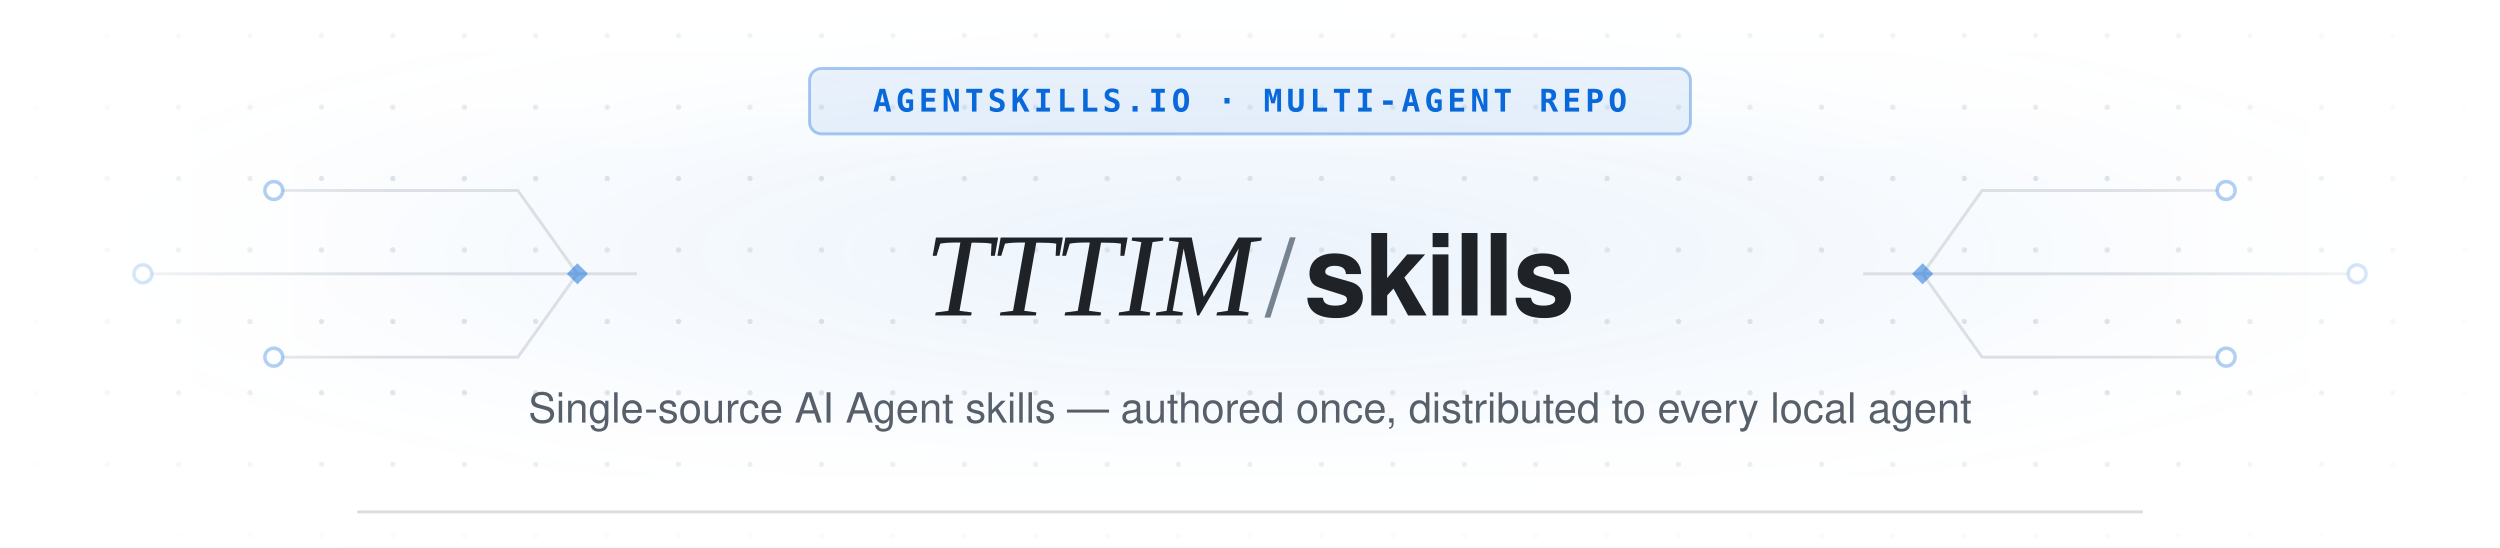
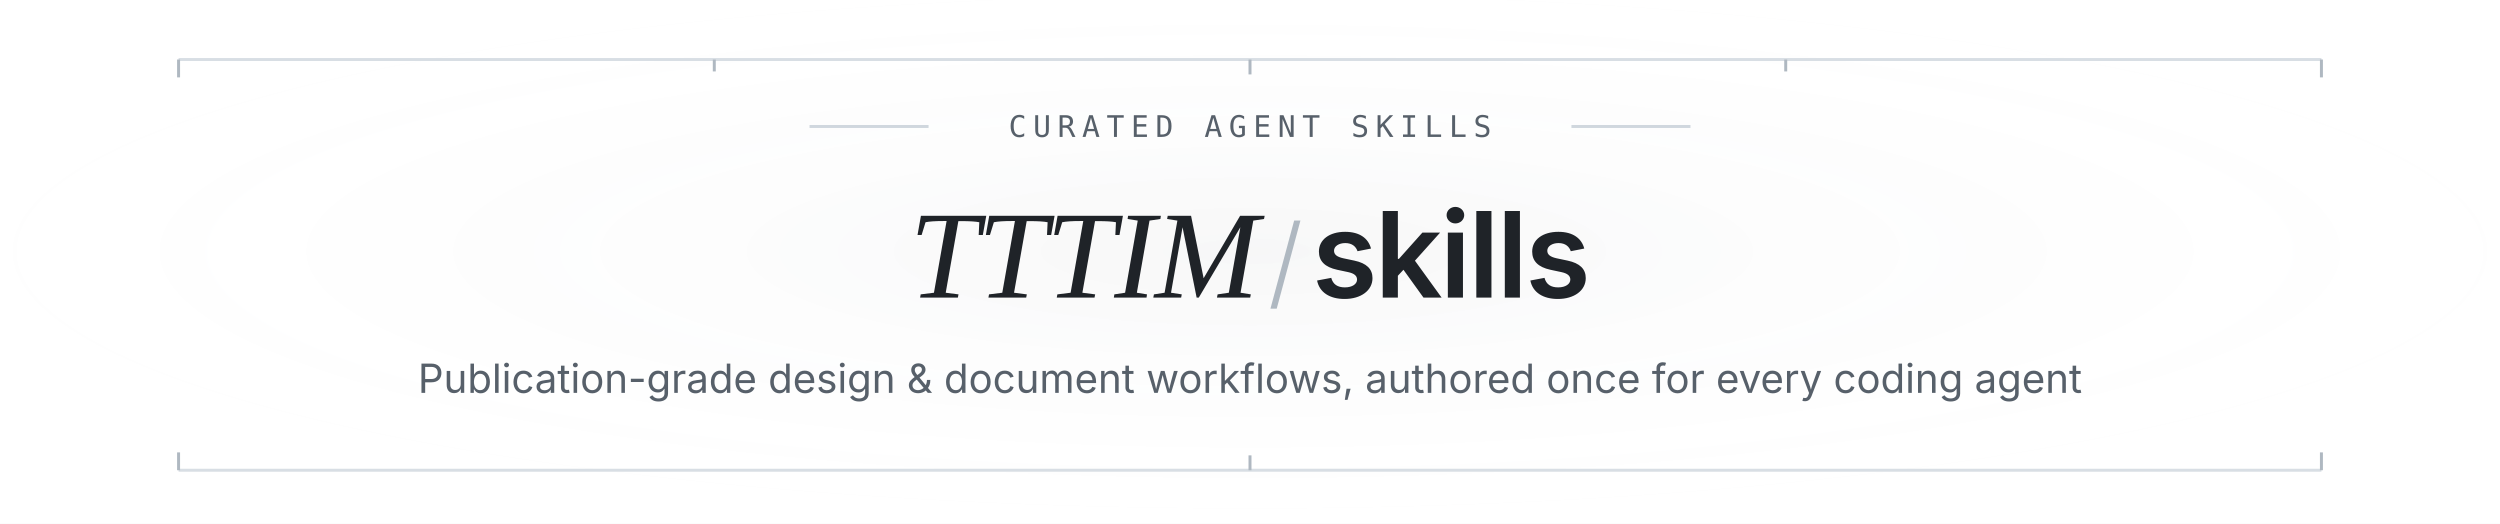
- <svg xmlns="http://www.w3.org/2000/svg" viewBox="0 0 840 184" width="840" height="184" role="img" aria-labelledby="hero-light-title">
+ <svg xmlns="http://www.w3.org/2000/svg" viewBox="0 0 840 176" width="840" height="176" role="img" aria-labelledby="hero-light-title">
  <defs>
-     <radialGradient id="glow" cx="50%" cy="46%" r="54%">
-       <stop offset="0%" stop-color="#0969da" stop-opacity="0.08" />
-       <stop offset="65%" stop-color="#0969da" stop-opacity="0.02" />
+     <radialGradient id="paperGlow" cx="50%" cy="48%" r="52%">
+       <stop offset="0%" stop-color="#1f2328" stop-opacity="0.035" />
      <stop offset="100%" stop-color="#ffffff" stop-opacity="0" />
    </radialGradient>
-     <pattern id="dotGrid" width="24" height="24" patternUnits="userSpaceOnUse">
-       <circle cx="12" cy="12" r="0.9" fill="#d0d7de" />
-     </pattern>
-     <linearGradient id="edgeFade" x1="0%" y1="0%" x2="100%" y2="0%">
-       <stop offset="0%" stop-color="#ffffff" stop-opacity="1" />
-       <stop offset="16%" stop-color="#ffffff" stop-opacity="0" />
-       <stop offset="84%" stop-color="#ffffff" stop-opacity="0" />
-       <stop offset="100%" stop-color="#ffffff" stop-opacity="1" />
-     </linearGradient>
-     <linearGradient id="vertFade" x1="0%" y1="0%" x2="0%" y2="100%">
-       <stop offset="0%" stop-color="#ffffff" stop-opacity="0.72" />
-       <stop offset="30%" stop-color="#ffffff" stop-opacity="0" />
-       <stop offset="72%" stop-color="#ffffff" stop-opacity="0" />
-       <stop offset="100%" stop-color="#ffffff" stop-opacity="0.92" />
-     </linearGradient>
-     <clipPath id="canvasClip">
-       <rect width="840" height="184" />
-     </clipPath>
  </defs>
-   <rect width="840" height="184" fill="#ffffff" />
-   <rect width="840" height="184" fill="url(#glow)" />
-   <g clip-path="url(#canvasClip)">
-     <rect width="840" height="184" fill="url(#dotGrid)" opacity="0.75" />
-     <g stroke="#d8dee4" stroke-width="1" fill="none" opacity="0.95">
-       <path d="M 48 92 H 214" />
-       <path d="M 626 92 H 792" />
-       <path d="M 92 64 H 174 L 194 92" />
-       <path d="M 92 120 H 174 L 194 92" />
-       <path d="M 748 64 H 666 L 646 92" />
-       <path d="M 748 120 H 666 L 646 92" />
-     </g>
-     <g fill="#ffffff" stroke="#0969da" stroke-opacity="0.45" stroke-width="1.2">
-       <circle cx="92" cy="64" r="3" />
-       <circle cx="48" cy="92" r="3" />
-       <circle cx="92" cy="120" r="3" />
-       <circle cx="748" cy="64" r="3" />
-       <circle cx="792" cy="92" r="3" />
-       <circle cx="748" cy="120" r="3" />
-     </g>
-     <g fill="#0969da" fill-opacity="0.50">
-       <rect x="191.5" y="89.5" width="5" height="5" transform="rotate(45 194 92)" />
-       <rect x="643.5" y="89.5" width="5" height="5" transform="rotate(45 646 92)" />
-     </g>
-     <rect width="840" height="184" fill="url(#edgeFade)" />
-     <rect width="840" height="184" fill="url(#vertFade)" />
+   <rect width="840" height="176" fill="#ffffff" />
+   <rect width="840" height="176" fill="url(#paperGlow)" />
+   <line x1="60" y1="20" x2="780" y2="20" stroke="#d8dee4" stroke-width="1" />
+   <g stroke="#afb8c1" stroke-width="1">
+     <line x1="60" y1="20" x2="60" y2="26" />
+     <line x1="240" y1="20" x2="240" y2="24" />
+     <line x1="420" y1="20" x2="420" y2="25" />
+     <line x1="600" y1="20" x2="600" y2="24" />
+     <line x1="780" y1="20" x2="780" y2="26" />
  </g>
-   <g transform="translate(420, 34)">
-     <rect x="-148" y="-11" width="296" height="22" rx="4" fill="#0969da" fill-opacity="0.08" stroke="#0969da" stroke-opacity="0.34" stroke-width="1" />
-     <text x="0" y="3.5" text-anchor="middle" font-family="ui-monospace, SFMono-Regular, Menlo, Monaco, Consolas, monospace" font-size="10.5" font-weight="600" letter-spacing="1.4" fill="#0969da">AGENTSKILLS.IO · MULTI-AGENT REPO</text>
+   <g transform="translate(420, 46)">
+     <line x1="-148" y1="-3.5" x2="-108" y2="-3.5" stroke="#d0d7de" stroke-width="1" />
+     <text x="0" y="0" text-anchor="middle" font-family="ui-monospace, SFMono-Regular, Menlo, Monaco, Consolas, monospace" font-size="10" font-weight="500" letter-spacing="2.2" fill="#57606a">CURATED AGENT SKILLS</text>
+     <line x1="108" y1="-3.5" x2="148" y2="-3.5" stroke="#d0d7de" stroke-width="1" />
  </g>
-   <text x="420" y="106" text-anchor="middle" fill="#1f2328">
-     <tspan font-family="Georgia, 'Times New Roman', serif" font-style="italic" font-size="40" font-weight="400" letter-spacing="-0.5">TTTIM</tspan>
-     <tspan font-family="-apple-system, BlinkMacSystemFont, 'Segoe UI', Helvetica, Arial, sans-serif" font-size="36" font-weight="300" fill="#768390"> / </tspan>
-     <tspan font-family="-apple-system, BlinkMacSystemFont, 'Segoe UI', Helvetica, Arial, sans-serif" font-size="38" font-weight="600" letter-spacing="-0.8">skills</tspan>
+   <text x="420" y="100" text-anchor="middle" fill="#1f2328">
+     <tspan font-family="Georgia, 'Times New Roman', serif" font-style="italic" font-size="42" font-weight="400" letter-spacing="-0.4">TTTIM</tspan>
+     <tspan font-family="-apple-system, BlinkMacSystemFont, 'Helvetica Neue', sans-serif" font-size="34" font-weight="300" fill="#afb8c1">  /  </tspan>
+     <tspan font-family="-apple-system, BlinkMacSystemFont, 'Helvetica Neue', sans-serif" font-size="40" font-weight="600" letter-spacing="-0.9">skills</tspan>
  </text>
-   <text x="420" y="142" text-anchor="middle" font-family="-apple-system, BlinkMacSystemFont, 'Segoe UI', Helvetica, Arial, sans-serif" font-size="14" font-weight="400" fill="#57606a">
-     Single-source AI Agent skills — authored once, distributed to every local agent
+   <text x="420" y="132" text-anchor="middle" font-family="-apple-system, BlinkMacSystemFont, 'Helvetica Neue', 'Segoe UI', sans-serif" font-size="13.5" fill="#57606a">
+     Publication-grade design &amp; document workflows, authored once for every coding agent
  </text>
-   <line x1="120" y1="172" x2="720" y2="172" stroke="#d8dee4" stroke-width="1" />
+   <line x1="60" y1="158" x2="780" y2="158" stroke="#d8dee4" stroke-width="1" />
+   <g stroke="#afb8c1" stroke-width="1">
+     <line x1="60" y1="152" x2="60" y2="158" />
+     <line x1="420" y1="153" x2="420" y2="158" />
+     <line x1="780" y1="152" x2="780" y2="158" />
+   </g>
</svg>
